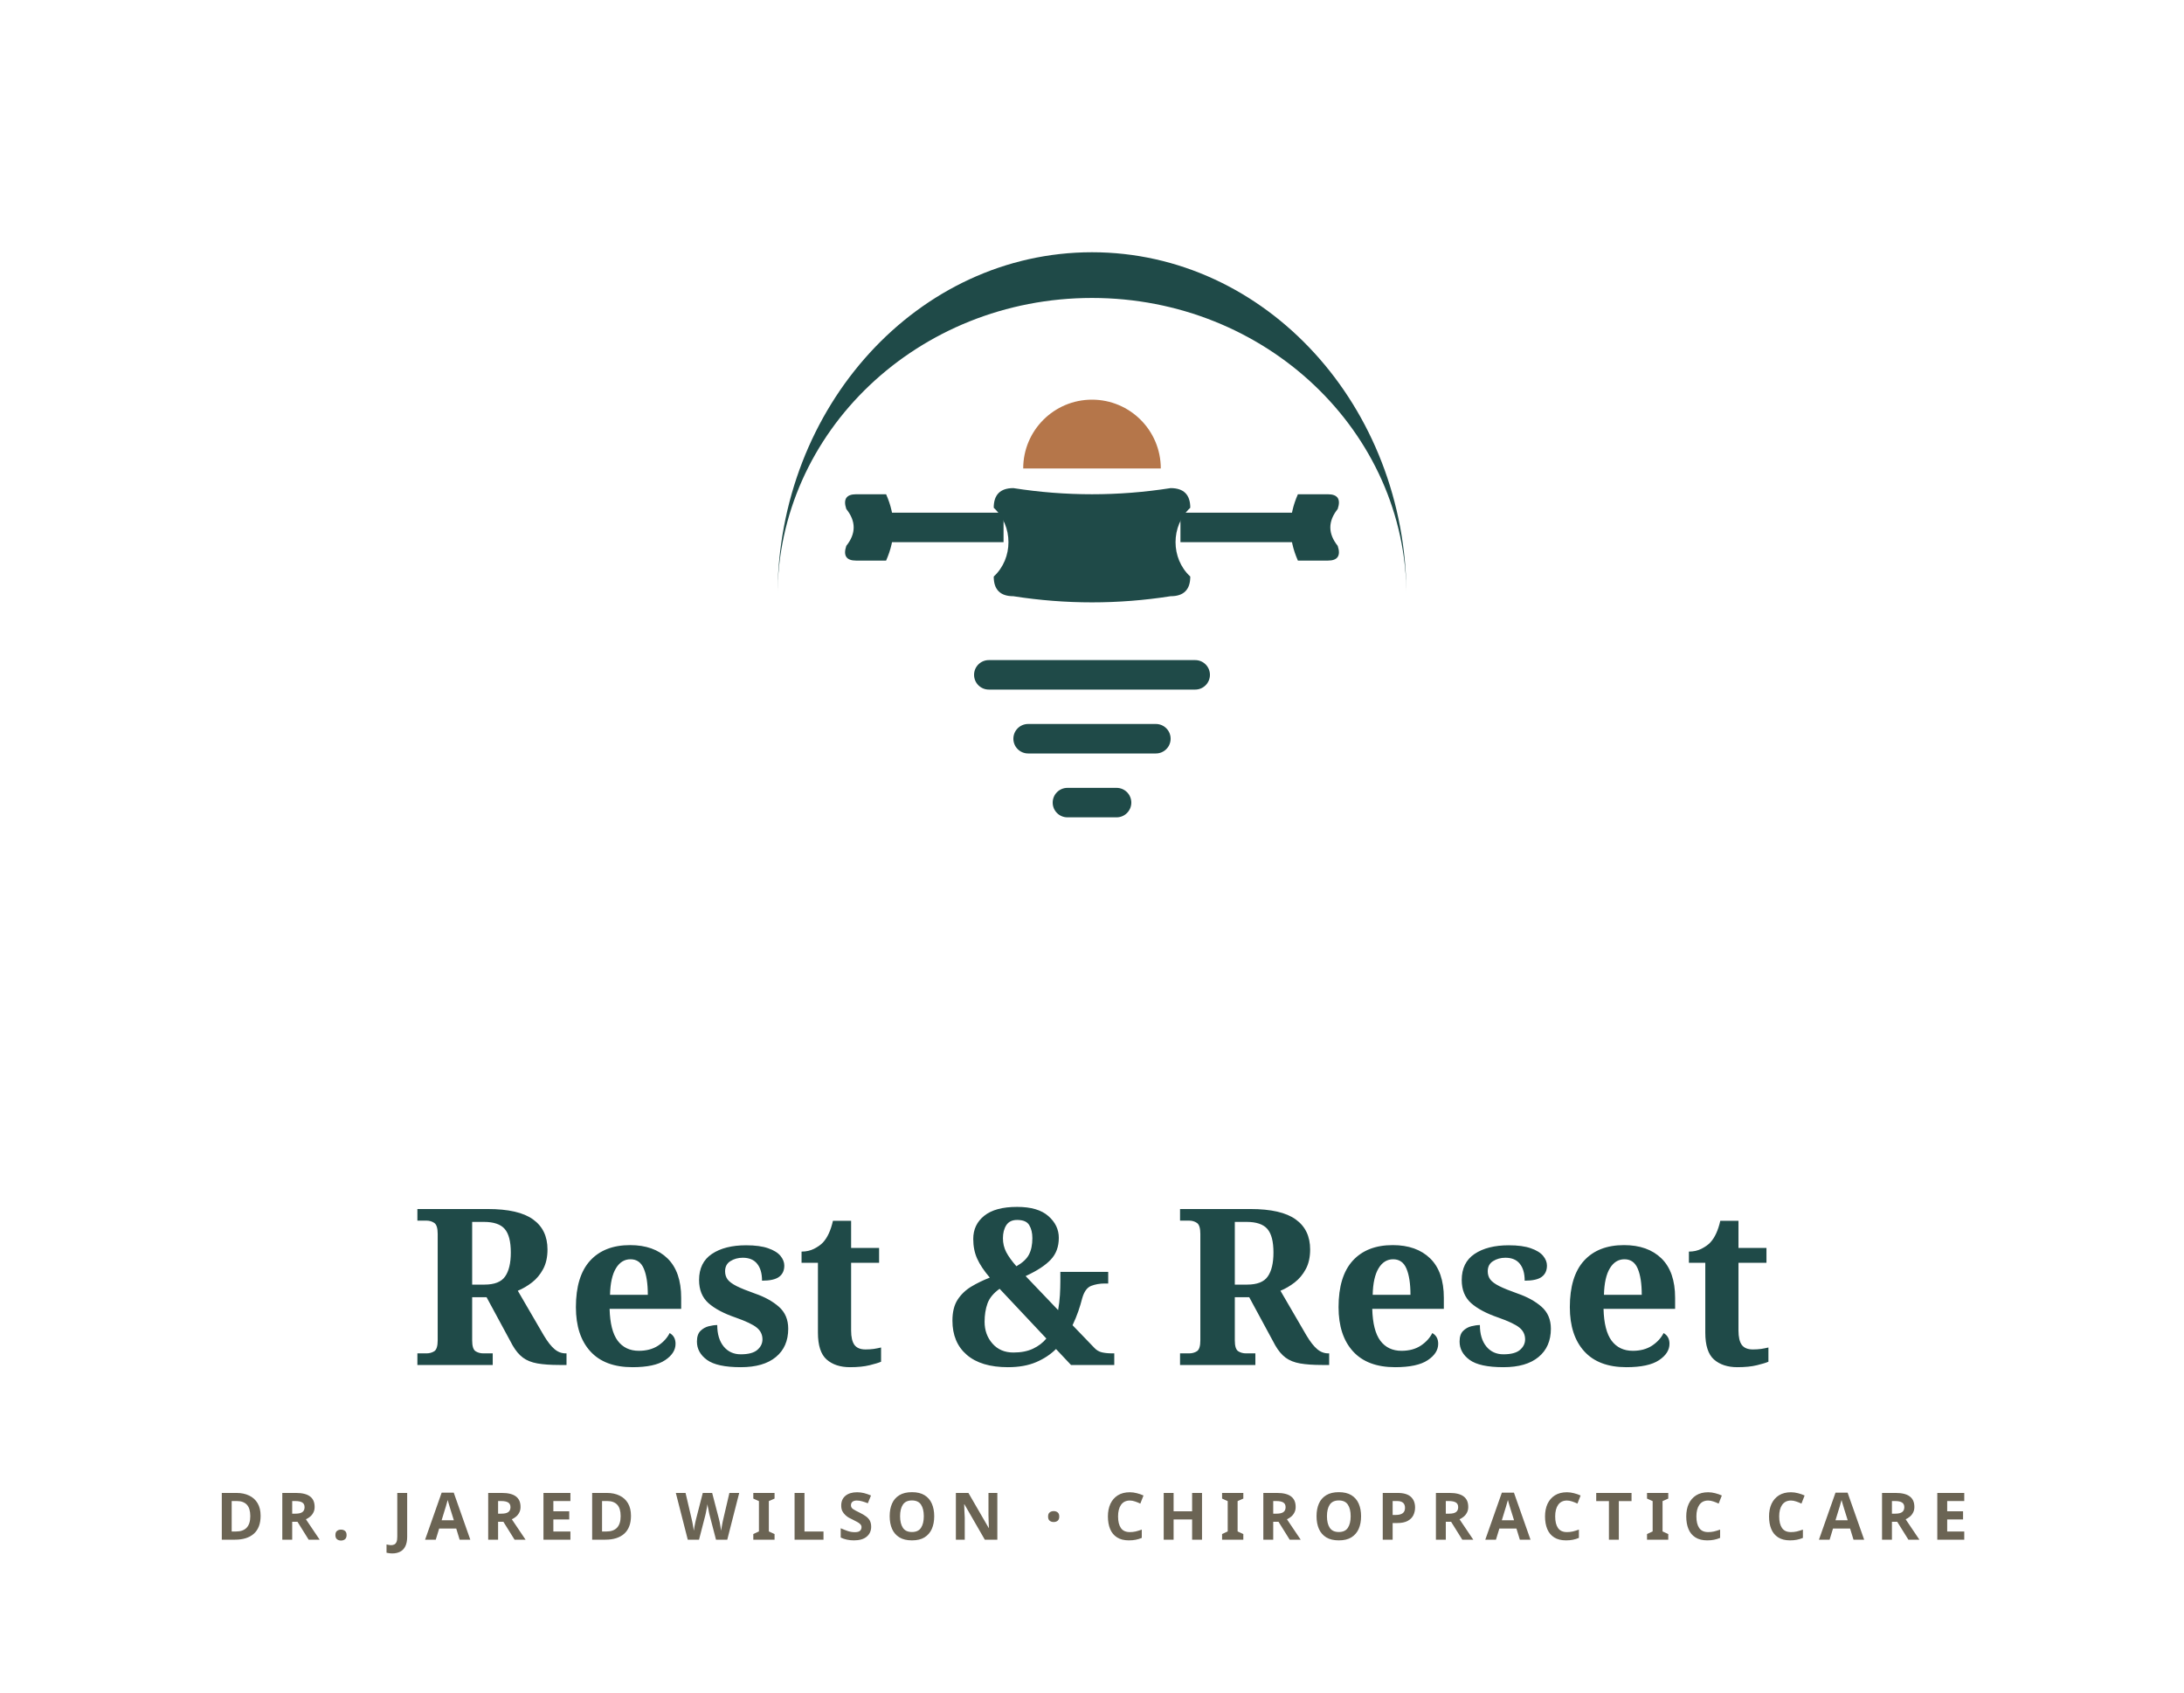
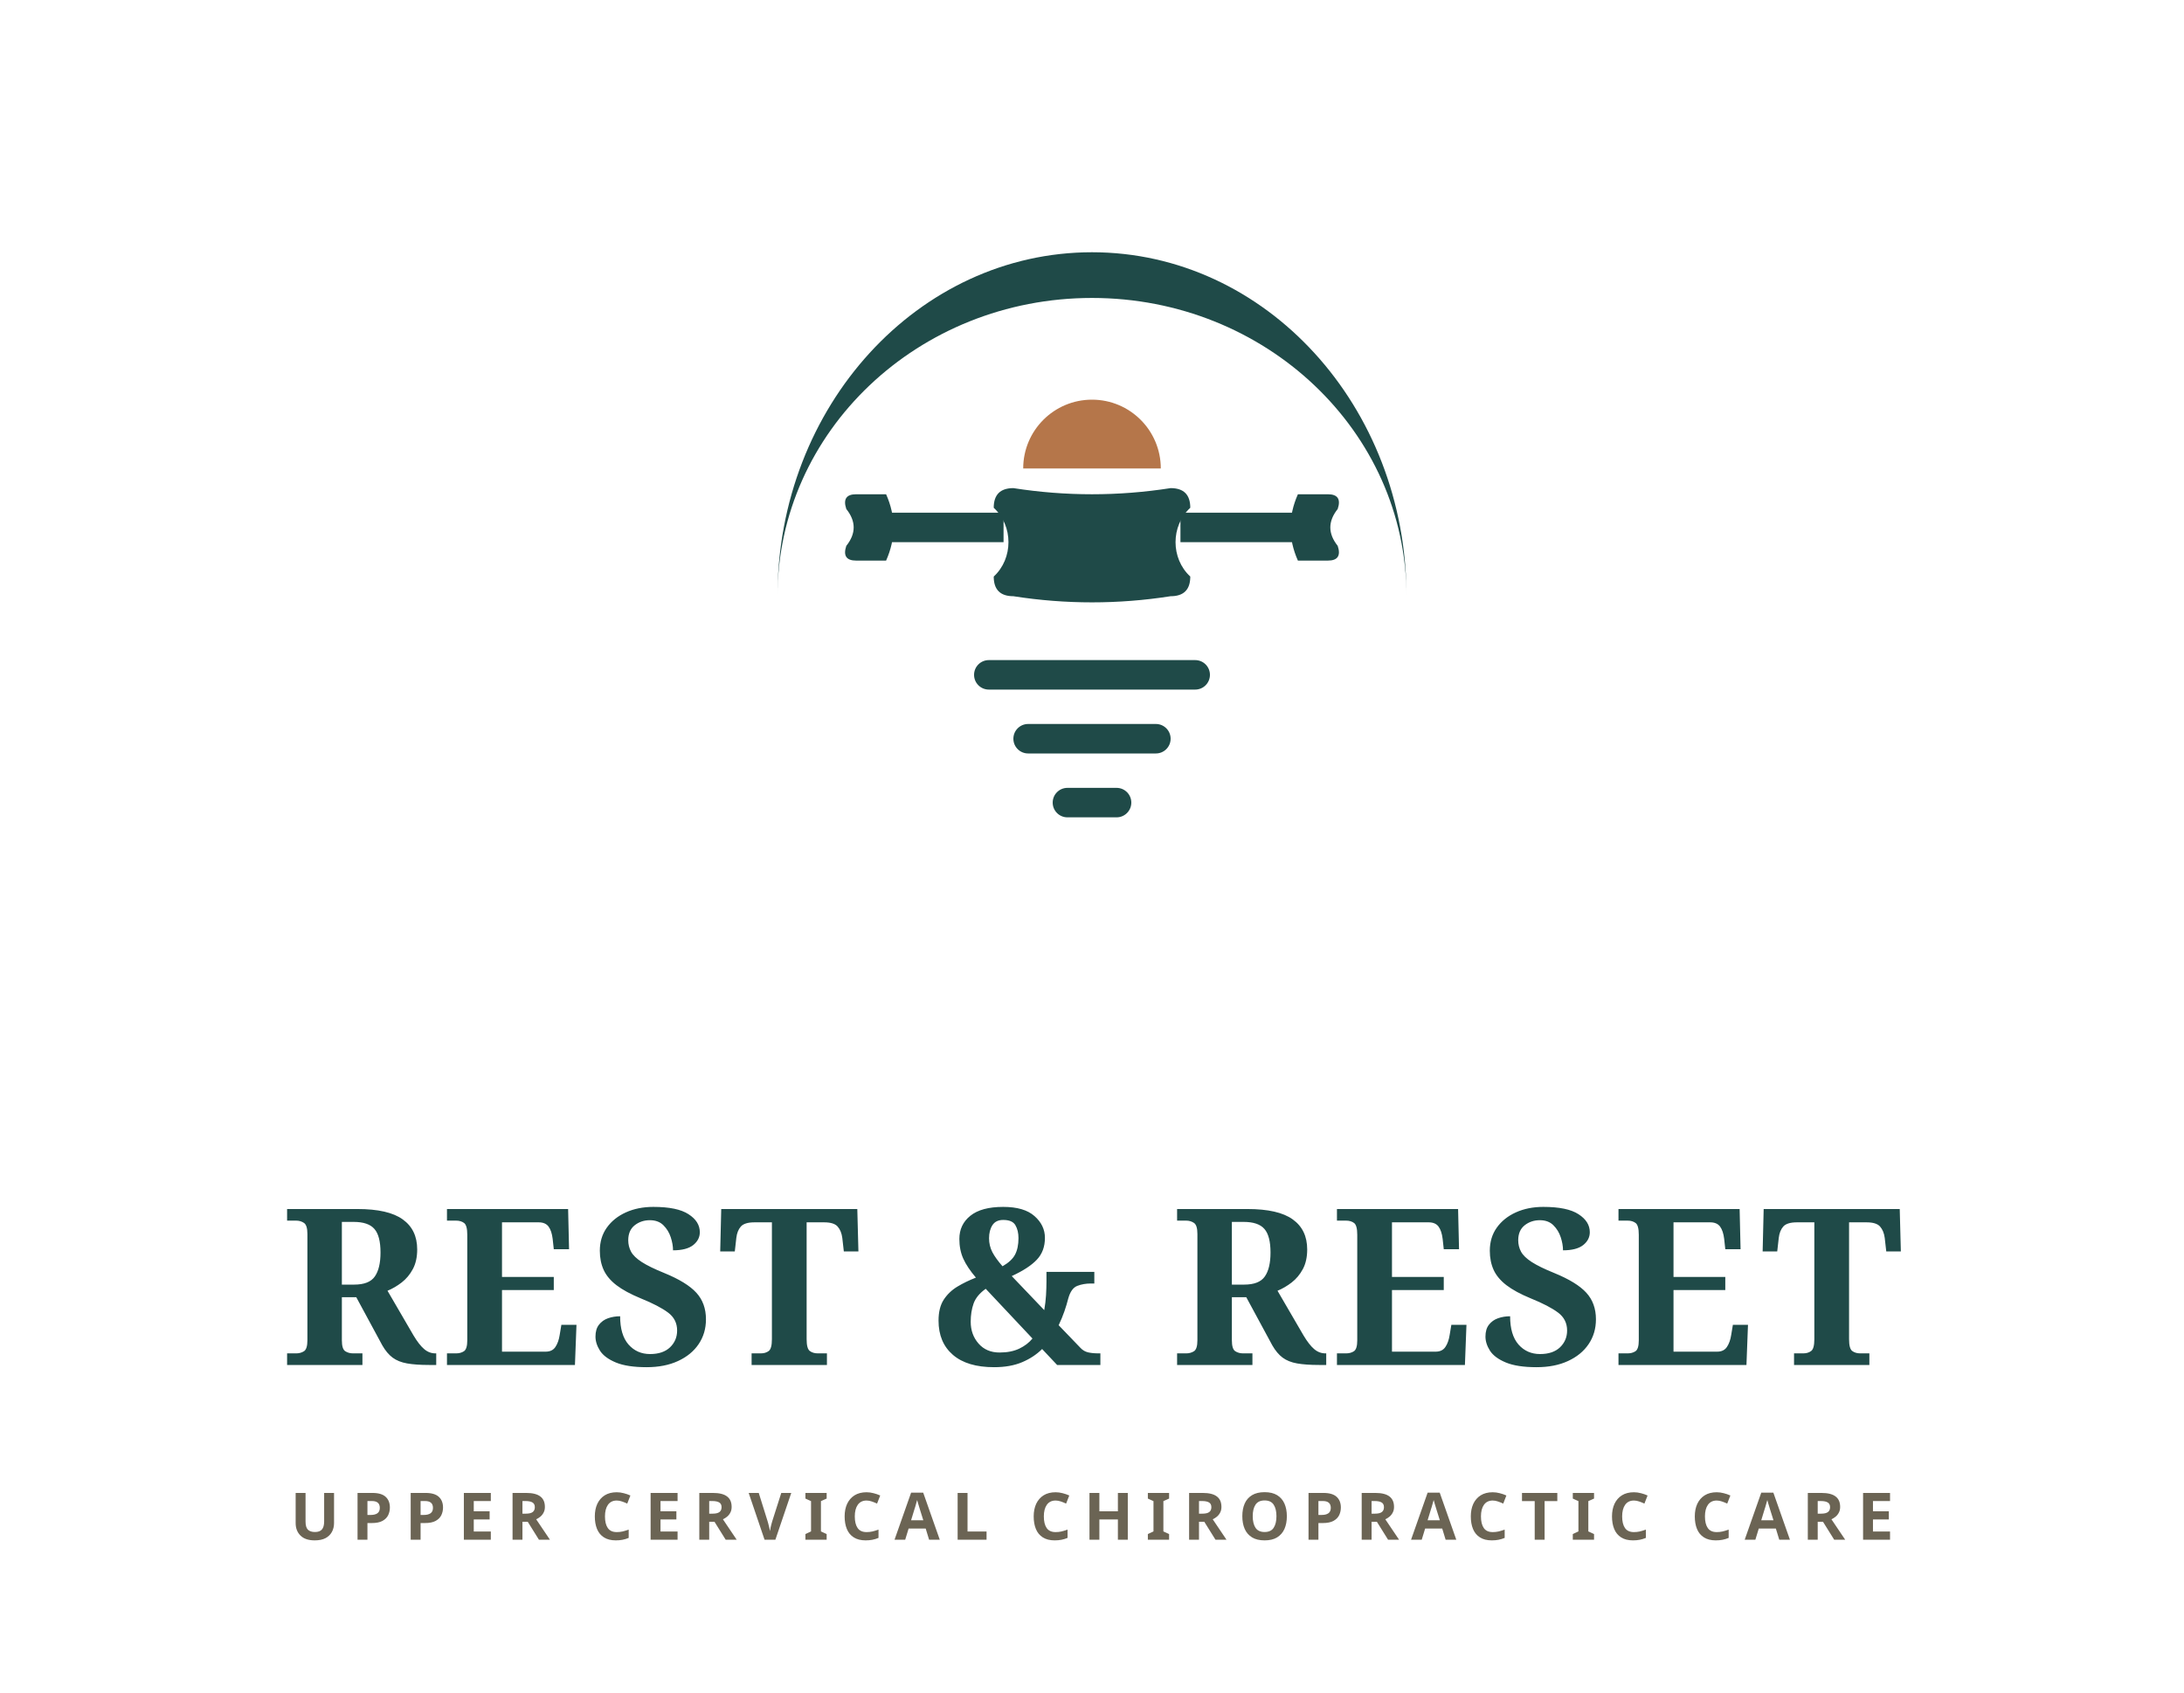
<svg xmlns="http://www.w3.org/2000/svg" viewBox="0 0 400 310">
  <g transform="translate(110 -6) scale(0.9)">
    <g fill="#1F4A48" color="#1F4A48">
      <path d="M36,128 A64,70 0 0 1 164,128 A60.1,57 0 0 0 36,128 Z" />
      <path fill="#B5764A" d="M86,102 A14,14 0 0 1 114,102 Z" />
      <path d="M84,106 Q100,108.5 116,106 Q120,106 120,110 C116,113.7 116,120.3 120,124 Q120,128 116,128 Q100,130.5 84,128 Q80,128 80,124 C84,120.3 84,113.7 80,110 Q80,106 84,106 Z" />
      <rect x="53.6" y="111" width="28.4" height="6" />
      <path d="M58.1,107.25 H52 Q49,107.25 50,110.25 Q53,114 50,117.75 Q49,120.75 52,120.75 H58.1 Q61.1,114 58.1,107.25 Z" />
      <rect x="118" y="111" width="28.4" height="6" />
      <path d="M141.9,107.25 H148 Q151,107.25 150,110.25 Q147,114 150,117.75 Q151,120.75 148,120.75 H141.9 Q138.9,114 141.9,107.25 Z" />
      <rect x="76" y="141" width="48" height="6" rx="3" />
      <rect x="84" y="154" width="32" height="6" rx="3" />
      <rect x="92" y="167" width="16" height="6" rx="3" />
    </g>
  </g>
-   <text x="200" y="250" text-anchor="middle" font-family="Lora, Georgia, serif" font-weight="600" font-size="40" fill="#1F4A48">Rest &amp; Reset</text>
-   <text x="200" y="282" text-anchor="middle" font-family="Archivo, sans-serif" font-weight="600" font-size="12" letter-spacing="2.2" fill="#6B6454">DR. JARED WILSON · CHIROPRACTIC CARE</text>
+   <text x="200" y="250" text-anchor="middle" font-family="Lora, Georgia, serif" font-weight="600" font-size="40" letter-spacing="1" fill="#1F4A48">REST &amp; RESET</text>
+   <text x="200" y="282" text-anchor="middle" font-family="Archivo, sans-serif" font-weight="600" font-size="12" letter-spacing="2.2" fill="#6B6454">UPPER CERVICAL CHIROPRACTIC CARE</text>
</svg>
